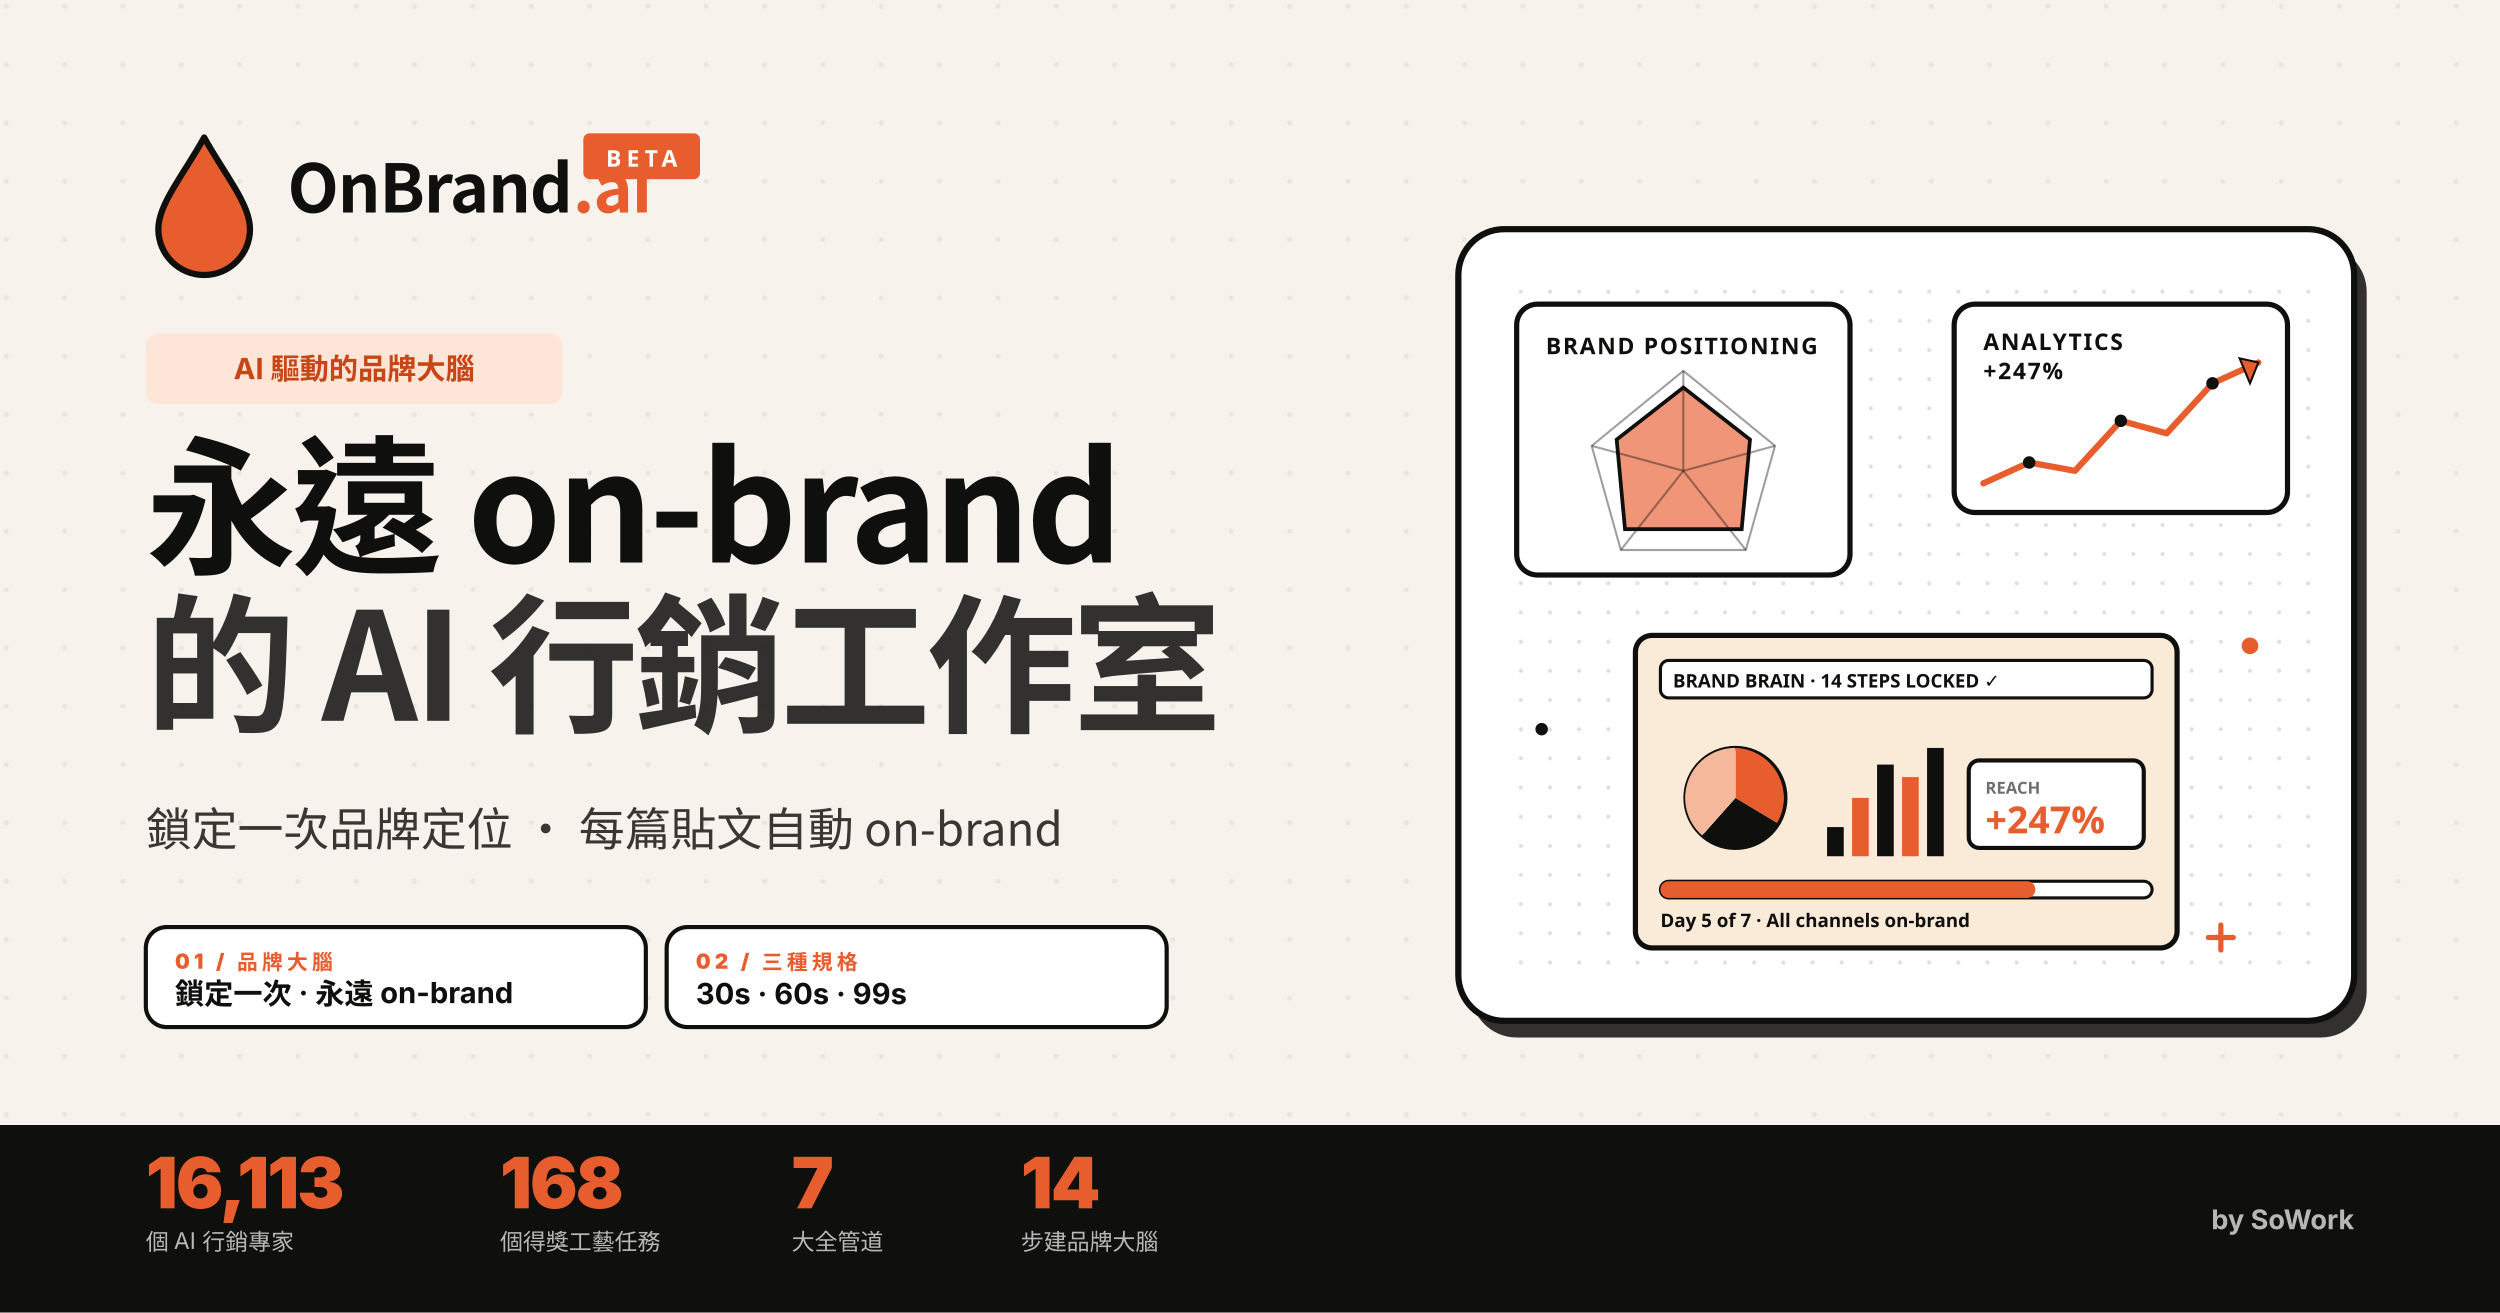
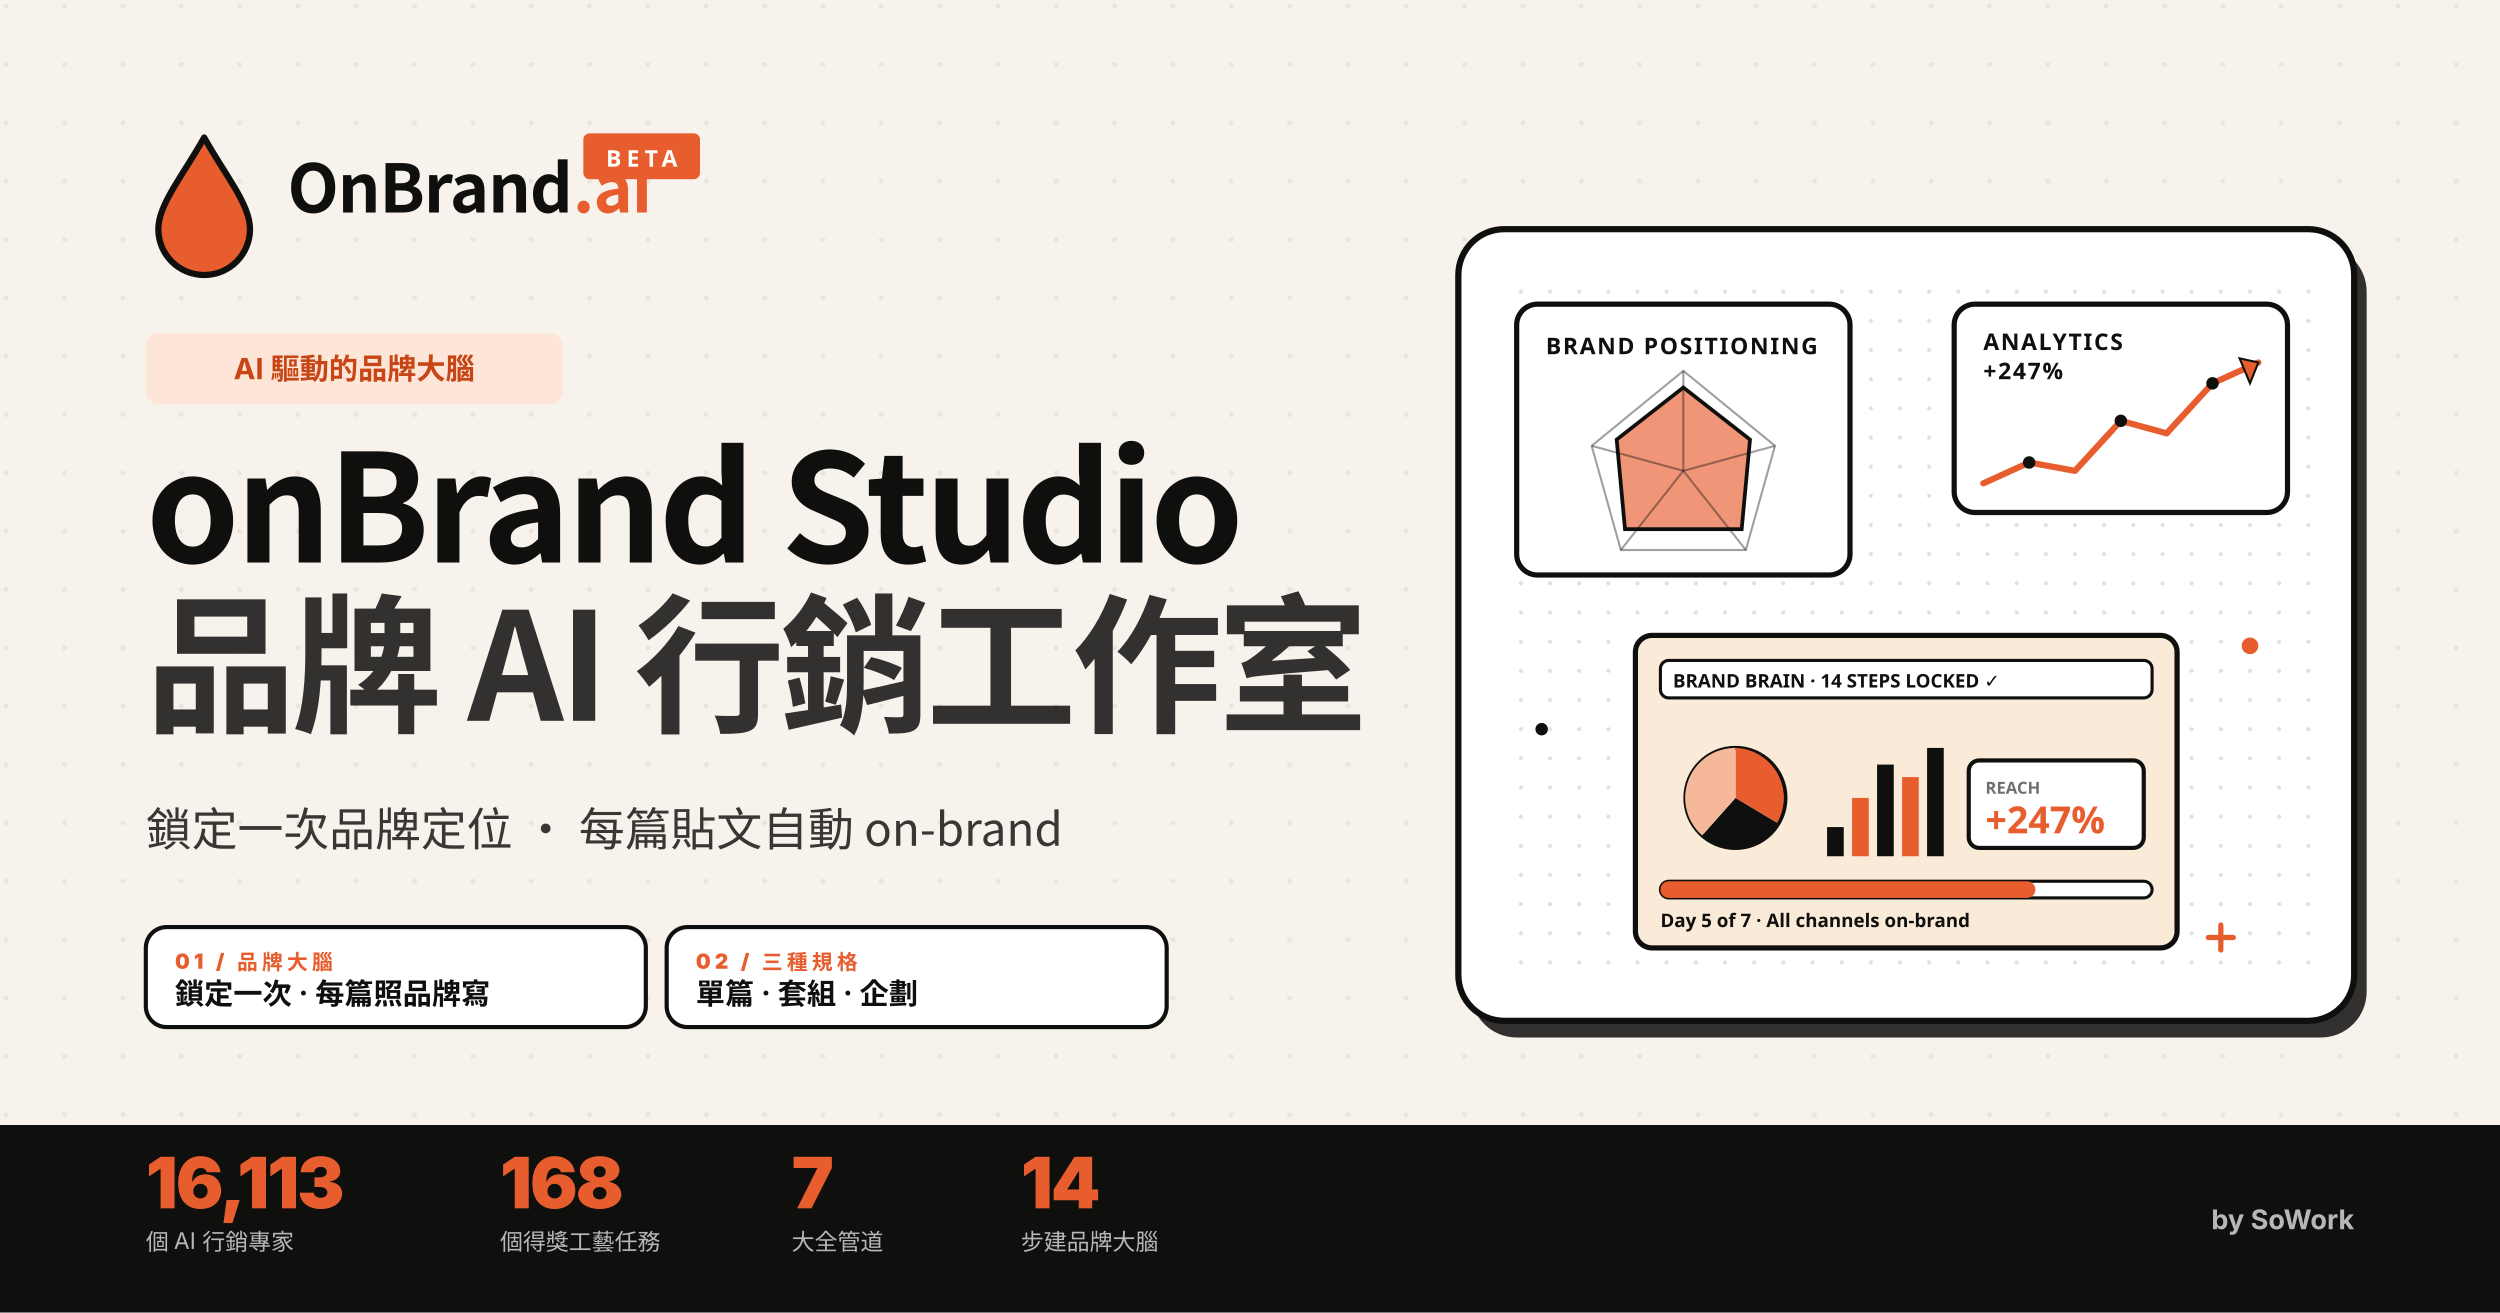
<svg xmlns="http://www.w3.org/2000/svg" viewBox="0 0 1200 630" width="1200" height="630">
  <rect width="1200" height="630" fill="#F7F2EB" />
  <defs>
    <pattern id="dots" x="0" y="0" width="28" height="28" patternUnits="userSpaceOnUse">
      <circle cx="3" cy="3" r="1.2" fill="#0F0F0E" opacity="0.06" />
    </pattern>
    <pattern id="dotsInner" x="0" y="0" width="14" height="14" patternUnits="userSpaceOnUse">
      <circle cx="2" cy="2" r="1" fill="#0F0F0E" opacity="0.13" />
    </pattern>
  </defs>
  <rect width="1200" height="630" fill="url(#dots)" />
  <g transform="translate(70, 60)">
    <path d="M 28 6 C 38 24, 50 38, 50 50 A 22 22 0 0 1 6 50 C 6 38, 18 24, 28 6 Z" fill="#E85D2E" stroke="#0F0F0E" stroke-width="3" stroke-linejoin="round" />
    <text x="68" y="42" font-family="-apple-system, system-ui, 'Noto Sans CJK TC', sans-serif" font-size="32" font-weight="900" fill="#0F0F0E" letter-spacing="-0.5">
      OnBrand<tspan fill="#E85D2E">.ai</tspan>
    </text>
  </g>
  <g transform="translate(280, 64)">
    <rect x="0" y="0" width="56" height="22" rx="3" fill="#E85D2E" />
    <text x="28" y="16" font-family="system-ui, sans-serif" font-size="11" font-weight="900" fill="#FFFFFF" letter-spacing="2.5" text-anchor="middle">BETA</text>
  </g>
  <g transform="translate(70, 160)">
    <rect x="0" y="0" width="200" height="34" rx="6" fill="#FDE6D8" />
    <text x="100" y="22" font-family="-apple-system, system-ui, sans-serif" font-size="14" font-weight="700" fill="#C84516" text-anchor="middle">AI 驅動的品牌大腦</text>
  </g>
  <text x="70" y="270" font-family="-apple-system, 'PingFang TC', 'Noto Sans CJK TC', sans-serif" font-size="72" font-weight="900" fill="#0F0F0E" letter-spacing="-2">
-     永遠 on-brand
+     onBrand Studio
  </text>
  <text x="70" y="346" font-family="-apple-system, 'PingFang TC', 'Noto Sans CJK TC', sans-serif" font-size="72" font-weight="900" fill="#0F0F0E" letter-spacing="-2" opacity="0.85">
-     的 AI 行銷工作室
+     品牌 AI 行銷工作室
  </text>
  <text x="70" y="406" font-family="-apple-system, 'PingFang TC', 'Noto Sans CJK TC', sans-serif" font-size="22" font-weight="500" fill="#3A3633">
    鎖定一次品牌定位 · 每篇貼文自動 on-brand
  </text>
  <g transform="translate(70, 445)" font-family="-apple-system, system-ui, sans-serif">
    <g transform="translate(0, 0)">
      <rect x="0" y="0" width="240" height="48" rx="10" fill="#FFFFFF" stroke="#0F0F0E" stroke-width="2" />
      <text x="14" y="20" font-size="10" font-weight="900" fill="#E85D2E" letter-spacing="2">01 / 品牌大腦</text>
-       <text x="14" y="37" font-size="14" font-weight="700" fill="#0F0F0E">鎖定一次 · 永遠 on-brand</text>
+       <text x="14" y="37" font-size="14" font-weight="700" fill="#0F0F0E">鎖定一次 · 每篇照品牌寫</text>
    </g>
    <g transform="translate(250, 0)">
      <rect x="0" y="0" width="240" height="48" rx="10" fill="#FFFFFF" stroke="#0F0F0E" stroke-width="2" />
      <text x="14" y="20" font-size="10" font-weight="900" fill="#E85D2E" letter-spacing="2">02 / 三種規格</text>
-       <text x="14" y="37" font-size="14" font-weight="700" fill="#0F0F0E">30s · 60s · 99s</text>
+       <text x="14" y="37" font-size="14" font-weight="700" fill="#0F0F0E">單篇 · 套組 · 企劃</text>
    </g>
  </g>
  <g transform="translate(0, 540)">
    <rect x="0" y="0" width="1200" height="90" fill="#0F0F0E" />
    <g font-family="-apple-system, system-ui, sans-serif" fill="#FFFFFF">
      <text x="70" y="40" font-size="34" font-weight="900" fill="#E85D2E" letter-spacing="-1">16,113</text>
      <text x="70" y="60" font-size="11" opacity="0.7">個 AI 行銷專家</text>
      <text x="240" y="40" font-size="34" font-weight="900" fill="#E85D2E" letter-spacing="-1">168</text>
      <text x="240" y="60" font-size="11" opacity="0.7">個得獎工藝任務</text>
      <text x="380" y="40" font-size="34" font-weight="900" fill="#E85D2E" letter-spacing="-1">7</text>
      <text x="380" y="60" font-size="11" opacity="0.7">大全管道</text>
      <text x="490" y="40" font-size="34" font-weight="900" fill="#E85D2E" letter-spacing="-1">14</text>
      <text x="490" y="60" font-size="11" opacity="0.7">步建品牌大腦</text>
    </g>
    <text x="1130" y="50" font-family="-apple-system, system-ui, sans-serif" font-size="13" font-weight="700" fill="#FFFFFF" opacity="0.7" text-anchor="end">by SoWork</text>
  </g>
  <g transform="translate(700, 110)">
    <rect x="6" y="8" width="430" height="380" rx="22" fill="#0F0F0E" opacity="0.85" />
    <rect x="0" y="0" width="430" height="380" rx="22" fill="#FFFFFF" stroke="#0F0F0E" stroke-width="3" />
    <rect x="18" y="18" width="394" height="344" rx="14" fill="url(#dotsInner)" />
    <g transform="translate(28, 36)">
      <rect width="160" height="130" rx="10" fill="#FFFFFF" stroke="#0F0F0E" stroke-width="2.5" />
      <text x="14" y="24" font-family="system-ui" font-size="11" font-weight="900" fill="#0F0F0E" letter-spacing="0.8">BRAND POSITIONING</text>
      <g transform="translate(80, 80)">
        <polygon points="0,-40 32,-15 28,28 -28,28 -32,-15" fill="#E85D2E" fill-opacity="0.65" stroke="#0F0F0E" stroke-width="1.8" />
        <polygon points="0,-48 44,-12 30,38 -30,38 -44,-12" fill="none" stroke="#0F0F0E" stroke-width="1" stroke-opacity="0.4" />
        <line x1="0" y1="0" x2="0" y2="-48" stroke="#0F0F0E" stroke-width="1" stroke-opacity="0.4" />
        <line x1="0" y1="0" x2="44" y2="-12" stroke="#0F0F0E" stroke-width="1" stroke-opacity="0.4" />
        <line x1="0" y1="0" x2="30" y2="38" stroke="#0F0F0E" stroke-width="1" stroke-opacity="0.4" />
        <line x1="0" y1="0" x2="-30" y2="38" stroke="#0F0F0E" stroke-width="1" stroke-opacity="0.4" />
        <line x1="0" y1="0" x2="-44" y2="-12" stroke="#0F0F0E" stroke-width="1" stroke-opacity="0.4" />
      </g>
    </g>
    <g transform="translate(238, 36)">
      <rect width="160" height="100" rx="10" fill="#FFFFFF" stroke="#0F0F0E" stroke-width="2.5" />
      <text x="14" y="22" font-family="system-ui" font-size="11" font-weight="900" fill="#0F0F0E" letter-spacing="0.8">ANALYTICS</text>
      <text x="14" y="36" font-family="system-ui" font-size="11" font-weight="900" fill="#0F0F0E" letter-spacing="0.8">+247%</text>
      <polyline points="14,86 36,76 58,80 80,56 102,62 124,38 146,28" fill="none" stroke="#E85D2E" stroke-width="3" stroke-linejoin="round" stroke-linecap="round" />
      <polygon points="146,28 137,26 142,38" fill="#E85D2E" stroke="#0F0F0E" stroke-width="1" />
      <circle cx="36" cy="76" r="3" fill="#0F0F0E" />
      <circle cx="80" cy="56" r="3" fill="#0F0F0E" />
      <circle cx="124" cy="38" r="3" fill="#0F0F0E" />
    </g>
    <g transform="translate(85, 195)">
      <rect width="260" height="150" rx="8" fill="#FAEBD9" stroke="#0F0F0E" stroke-width="2.5" />
      <rect x="12" y="12" width="236" height="18" rx="4" fill="#FFFFFF" stroke="#0F0F0E" stroke-width="1.5" />
      <text x="18" y="25" font-family="system-ui" font-size="9" font-weight="900" fill="#0F0F0E">BRAND BRAIN · 14 STEPS LOCKED ✓</text>
      <circle cx="48" cy="78" r="24" fill="#FFFFFF" stroke="#0F0F0E" stroke-width="2" />
      <path d="M 48 78 L 48 54 A 24 24 0 0 1 68 90 Z" fill="#E85D2E" />
      <path d="M 48 78 L 68 90 A 24 24 0 0 1 32 96 Z" fill="#0F0F0E" />
      <path d="M 48 78 L 32 96 A 24 24 0 0 1 48 54 Z" fill="#F5B89A" />
      <rect x="92" y="92" width="8" height="14" fill="#0F0F0E" />
      <rect x="104" y="78" width="8" height="28" fill="#E85D2E" />
      <rect x="116" y="62" width="8" height="44" fill="#0F0F0E" />
      <rect x="128" y="68" width="8" height="38" fill="#E85D2E" />
      <rect x="140" y="54" width="8" height="52" fill="#0F0F0E" />
      <rect x="160" y="60" width="84" height="42" rx="5" fill="#FFFFFF" stroke="#0F0F0E" stroke-width="2" />
      <text x="168" y="76" font-family="system-ui" font-size="8" font-weight="800" fill="#0F0F0E" opacity="0.6">REACH</text>
      <text x="168" y="95" font-family="system-ui" font-size="18" font-weight="900" fill="#E85D2E">+247%</text>
      <rect x="12" y="118" width="236" height="8" rx="4" fill="#FFFFFF" stroke="#0F0F0E" stroke-width="1.5" />
      <rect x="12" y="118" width="180" height="8" rx="4" fill="#E85D2E" />
      <text x="12" y="140" font-family="system-ui" font-size="9" font-weight="800" fill="#0F0F0E">Day 5 of 7 · All channels on-brand</text>
    </g>
    <circle cx="380" cy="200" r="4" fill="#E85D2E" />
    <circle cx="40" cy="240" r="3" fill="#0F0F0E" />
    <path d="M 360 340 L 372 340 M 366 334 L 366 346" stroke="#E85D2E" stroke-width="2.5" stroke-linecap="round" />
  </g>
</svg>
